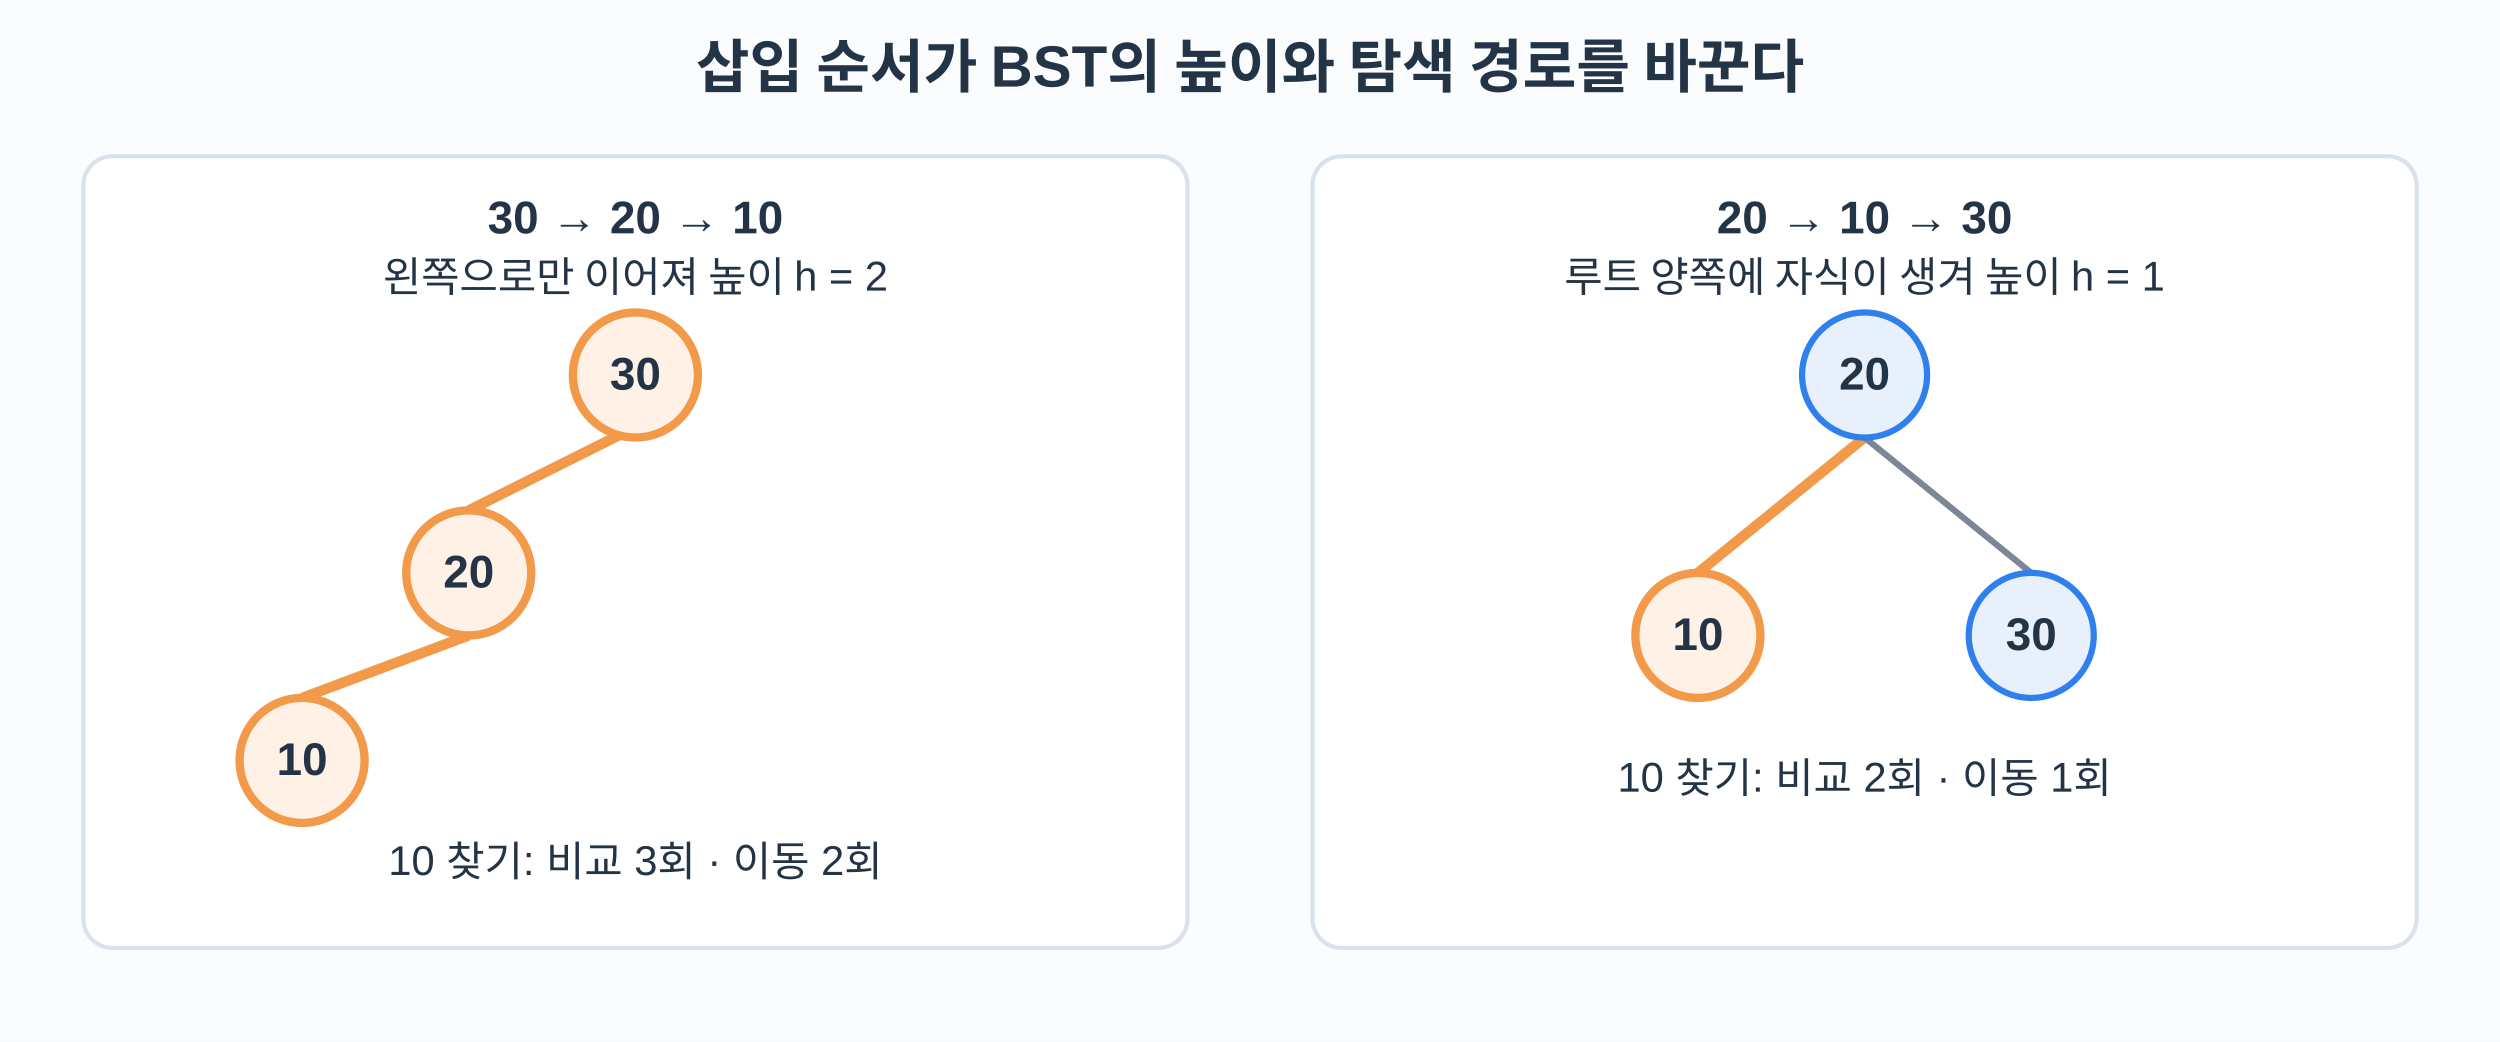
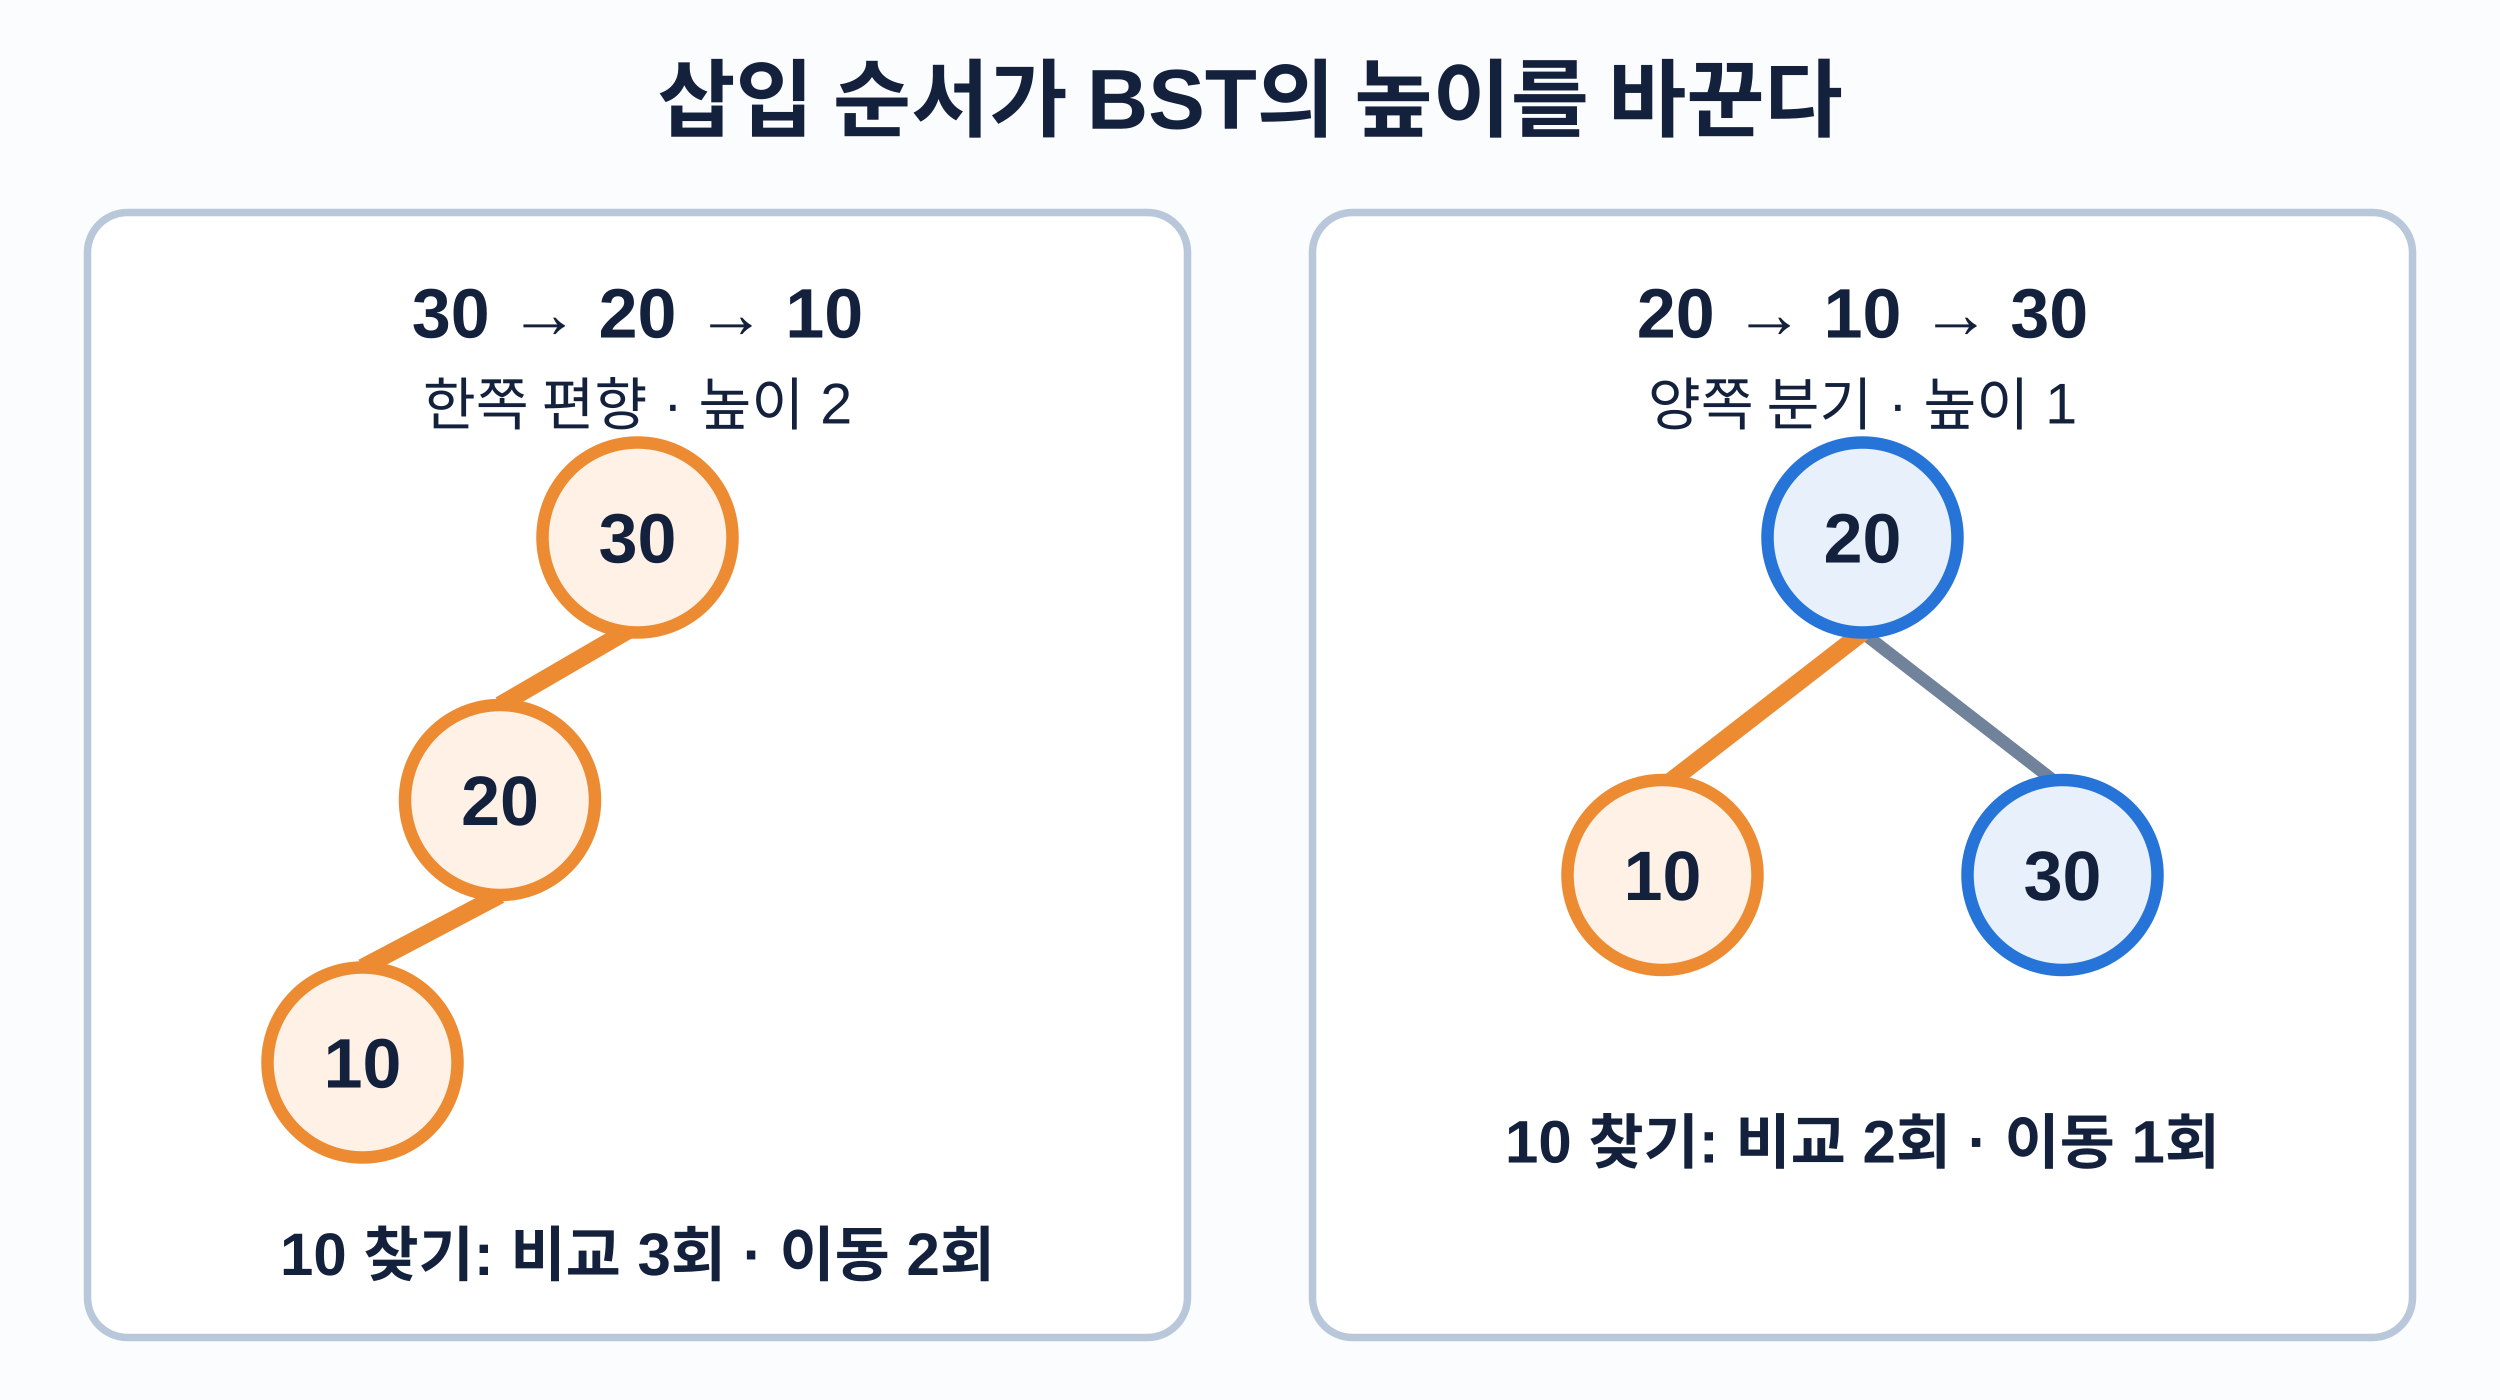
- <svg xmlns="http://www.w3.org/2000/svg" width="1200" height="500" viewBox="0 0 1200 500" role="img" aria-labelledby="title desc">
+ <svg xmlns="http://www.w3.org/2000/svg" width="1000" height="560" viewBox="0 0 1000 560" role="img" aria-labelledby="title desc">
  <style>
-     text { font-family: Arial, 'Malgun Gothic', sans-serif; fill: #243447; }
-     .panel { fill: #ffffff; stroke: #d9e2ec; stroke-width: 2; }
-     .title { font-size: 28px; font-weight: 700; }
-     .label { font-size: 22px; font-weight: 700; }
-     .small { font-size: 20px; }
-     .node { fill: #e8f1fb; stroke: #2f80ed; stroke-width: 3; }
-     .path { fill: #fff1e6; stroke: #f2994a; stroke-width: 4; }
-     .edge { stroke: #7b8794; stroke-width: 3; fill: none; }
-     .path-edge { stroke: #f2994a; stroke-width: 5; fill: none; }
+     text { font-family: Arial, 'Malgun Gothic', sans-serif; fill: #14213d; }
+     .panel { fill: #ffffff; stroke: #b8c7d9; stroke-width: 3; }
+     .title { font-size: 34px; font-weight: 700; }
+     .panel-title { font-size: 28px; font-weight: 700; }
+     .subtitle { font-size: 23px; }
+     .caption { font-size: 24px; font-weight: 700; }
+     .node { fill: #e8f1fb; stroke: #2774d8; stroke-width: 5; }
+     .path { fill: #fff1e6; stroke: #ed8b32; stroke-width: 5; }
+     .edge { stroke: #70839a; stroke-width: 5; fill: none; }
+     .path-edge { stroke: #ed8b32; stroke-width: 7; fill: none; }
  </style>
-   <rect width="1200" height="500" fill="#fbfcfe" />
-   <text x="600" y="42" text-anchor="middle" class="title">삽입 순서가 BST의 높이와 탐색 경로를 바꾼다</text>
-   <rect x="40" y="75" width="530" height="380" rx="14" class="panel" />
-   <rect x="630" y="75" width="530" height="380" rx="14" class="panel" />
-   <text x="305" y="112" text-anchor="middle" class="label">30 → 20 → 10</text>
-   <text x="895" y="112" text-anchor="middle" class="label">20 → 10 → 30</text>
-   <text x="305" y="140" text-anchor="middle" class="small">왼쪽으로만 이어져 높이 h = 2</text>
-   <text x="895" y="140" text-anchor="middle" class="small">루트 양쪽에 자식이 생겨 높이 h = 1</text>
-   <path d="M305 205 L225 245" class="path-edge" />
-   <path d="M225 305 L145 335" class="path-edge" />
-   <circle cx="305" cy="180" r="30" class="path" />
-   <circle cx="225" cy="275" r="30" class="path" />
-   <circle cx="145" cy="365" r="30" class="path" />
-   <text x="305" y="187" text-anchor="middle" class="label">30</text>
-   <text x="225" y="282" text-anchor="middle" class="label">20</text>
-   <text x="145" y="372" text-anchor="middle" class="label">10</text>
-   <text x="305" y="420" text-anchor="middle" class="small" fill="#f2994a">10 찾기: 비교 3회 · 이동 2회</text>
-   <path d="M895 210 L815 275" class="path-edge" />
-   <path d="M895 210 L975 275" class="edge" />
-   <circle cx="895" cy="180" r="30" class="node" />
-   <circle cx="815" cy="305" r="30" class="path" />
-   <circle cx="975" cy="305" r="30" class="node" />
-   <text x="895" y="187" text-anchor="middle" class="label">20</text>
-   <text x="815" y="312" text-anchor="middle" class="label">10</text>
-   <text x="975" y="312" text-anchor="middle" class="label">30</text>
-   <text x="895" y="380" text-anchor="middle" class="small" fill="#f2994a">10 찾기: 비교 2회 · 이동 1회</text>
+   <rect width="1000" height="560" fill="#fbfcfe" />
+   <text x="500" y="52" text-anchor="middle" class="title">삽입 순서가 BST의 높이를 바꾼다</text>
+   <rect x="35" y="85" width="440" height="450" rx="16" class="panel" />
+   <rect x="525" y="85" width="440" height="450" rx="16" class="panel" />
+   <text x="255" y="135" text-anchor="middle" class="panel-title">30 → 20 → 10</text>
+   <text x="255" y="170" text-anchor="middle" class="subtitle">한쪽 편향 · 높이 2</text>
+   <path d="M255 250 L200 282 M200 358 L145 387" class="path-edge" />
+   <circle cx="255" cy="215" r="38" class="path" />
+   <circle cx="200" cy="320" r="38" class="path" />
+   <circle cx="145" cy="425" r="38" class="path" />
+   <text x="255" y="225" text-anchor="middle" class="panel-title">30</text>
+   <text x="200" y="330" text-anchor="middle" class="panel-title">20</text>
+   <text x="145" y="435" text-anchor="middle" class="panel-title">10</text>
+   <text x="255" y="510" text-anchor="middle" class="caption" fill="#c96f21">10 찾기: 비교 3회 · 이동 2회</text>
+   <text x="745" y="135" text-anchor="middle" class="panel-title">20 → 10 → 30</text>
+   <text x="745" y="170" text-anchor="middle" class="subtitle">양쪽 분기 · 높이 1</text>
+   <path d="M745 253 L665 315 M745 253 L825 315" class="edge" />
+   <path d="M745 253 L665 315" class="path-edge" />
+   <circle cx="745" cy="215" r="38" class="node" />
+   <circle cx="665" cy="350" r="38" class="path" />
+   <circle cx="825" cy="350" r="38" class="node" />
+   <text x="745" y="225" text-anchor="middle" class="panel-title">20</text>
+   <text x="665" y="360" text-anchor="middle" class="panel-title">10</text>
+   <text x="825" y="360" text-anchor="middle" class="panel-title">30</text>
+   <text x="745" y="465" text-anchor="middle" class="caption" fill="#c96f21">10 찾기: 비교 2회 · 이동 1회</text>
</svg>
